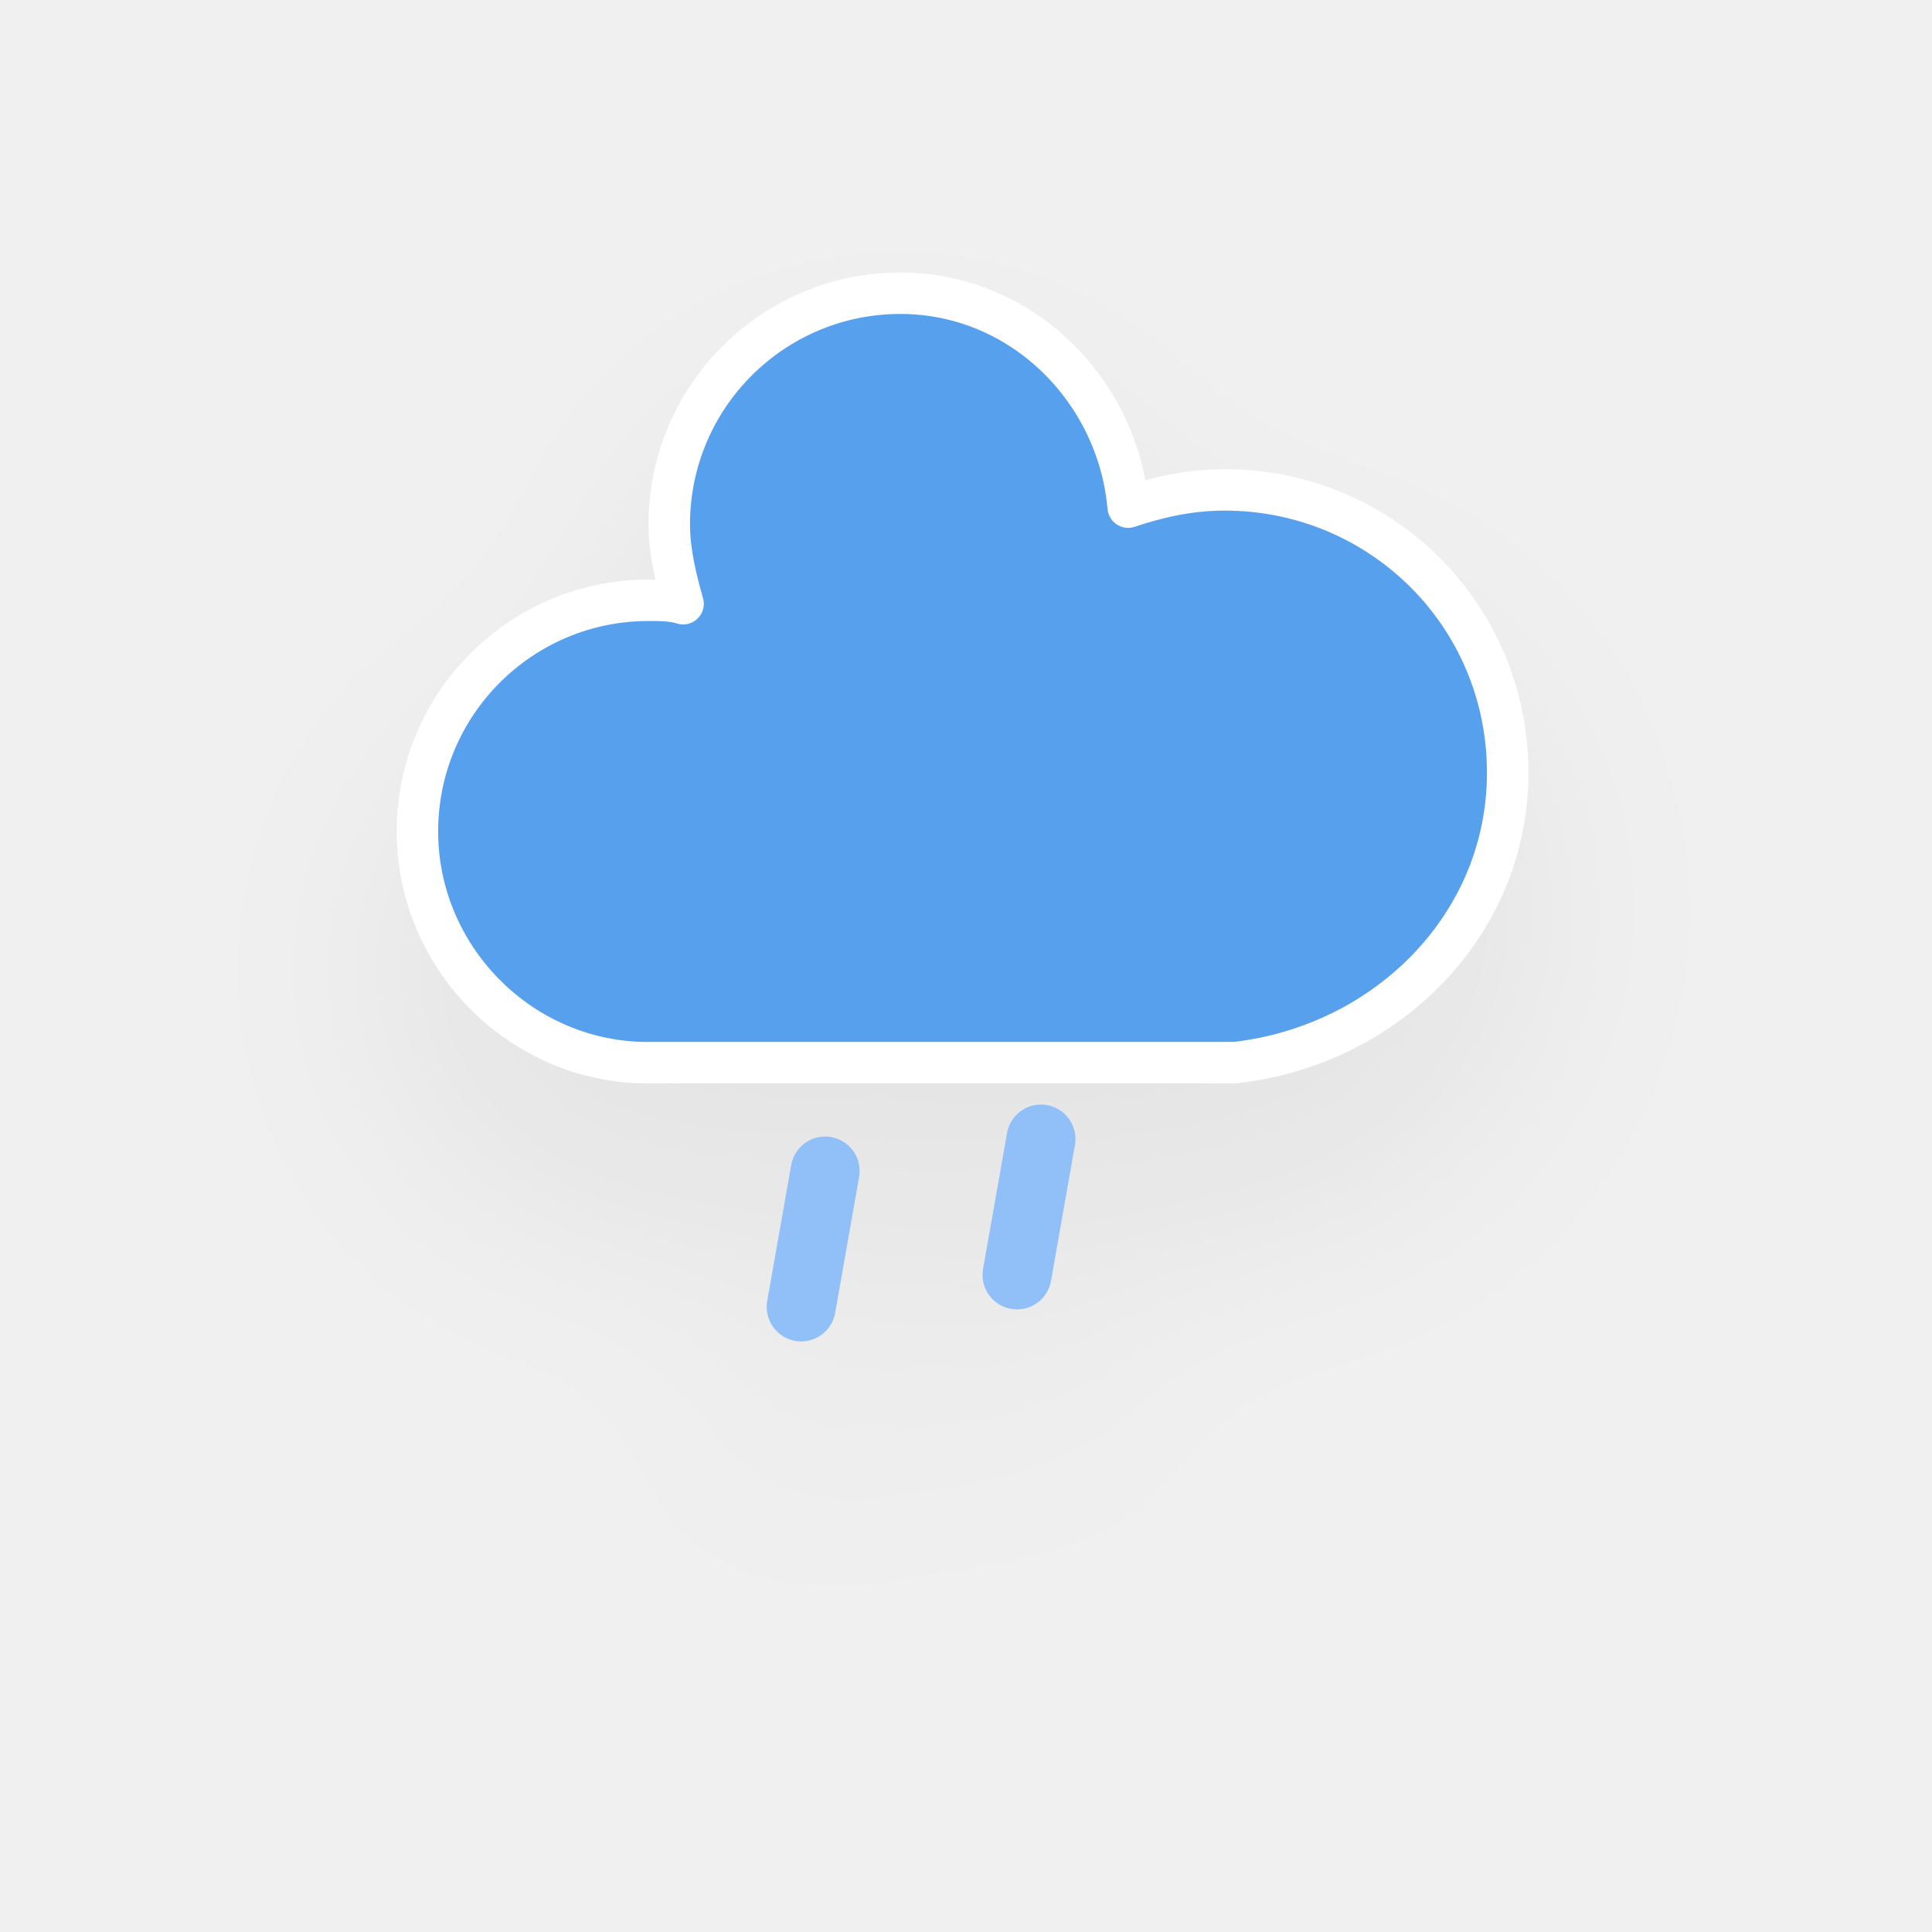
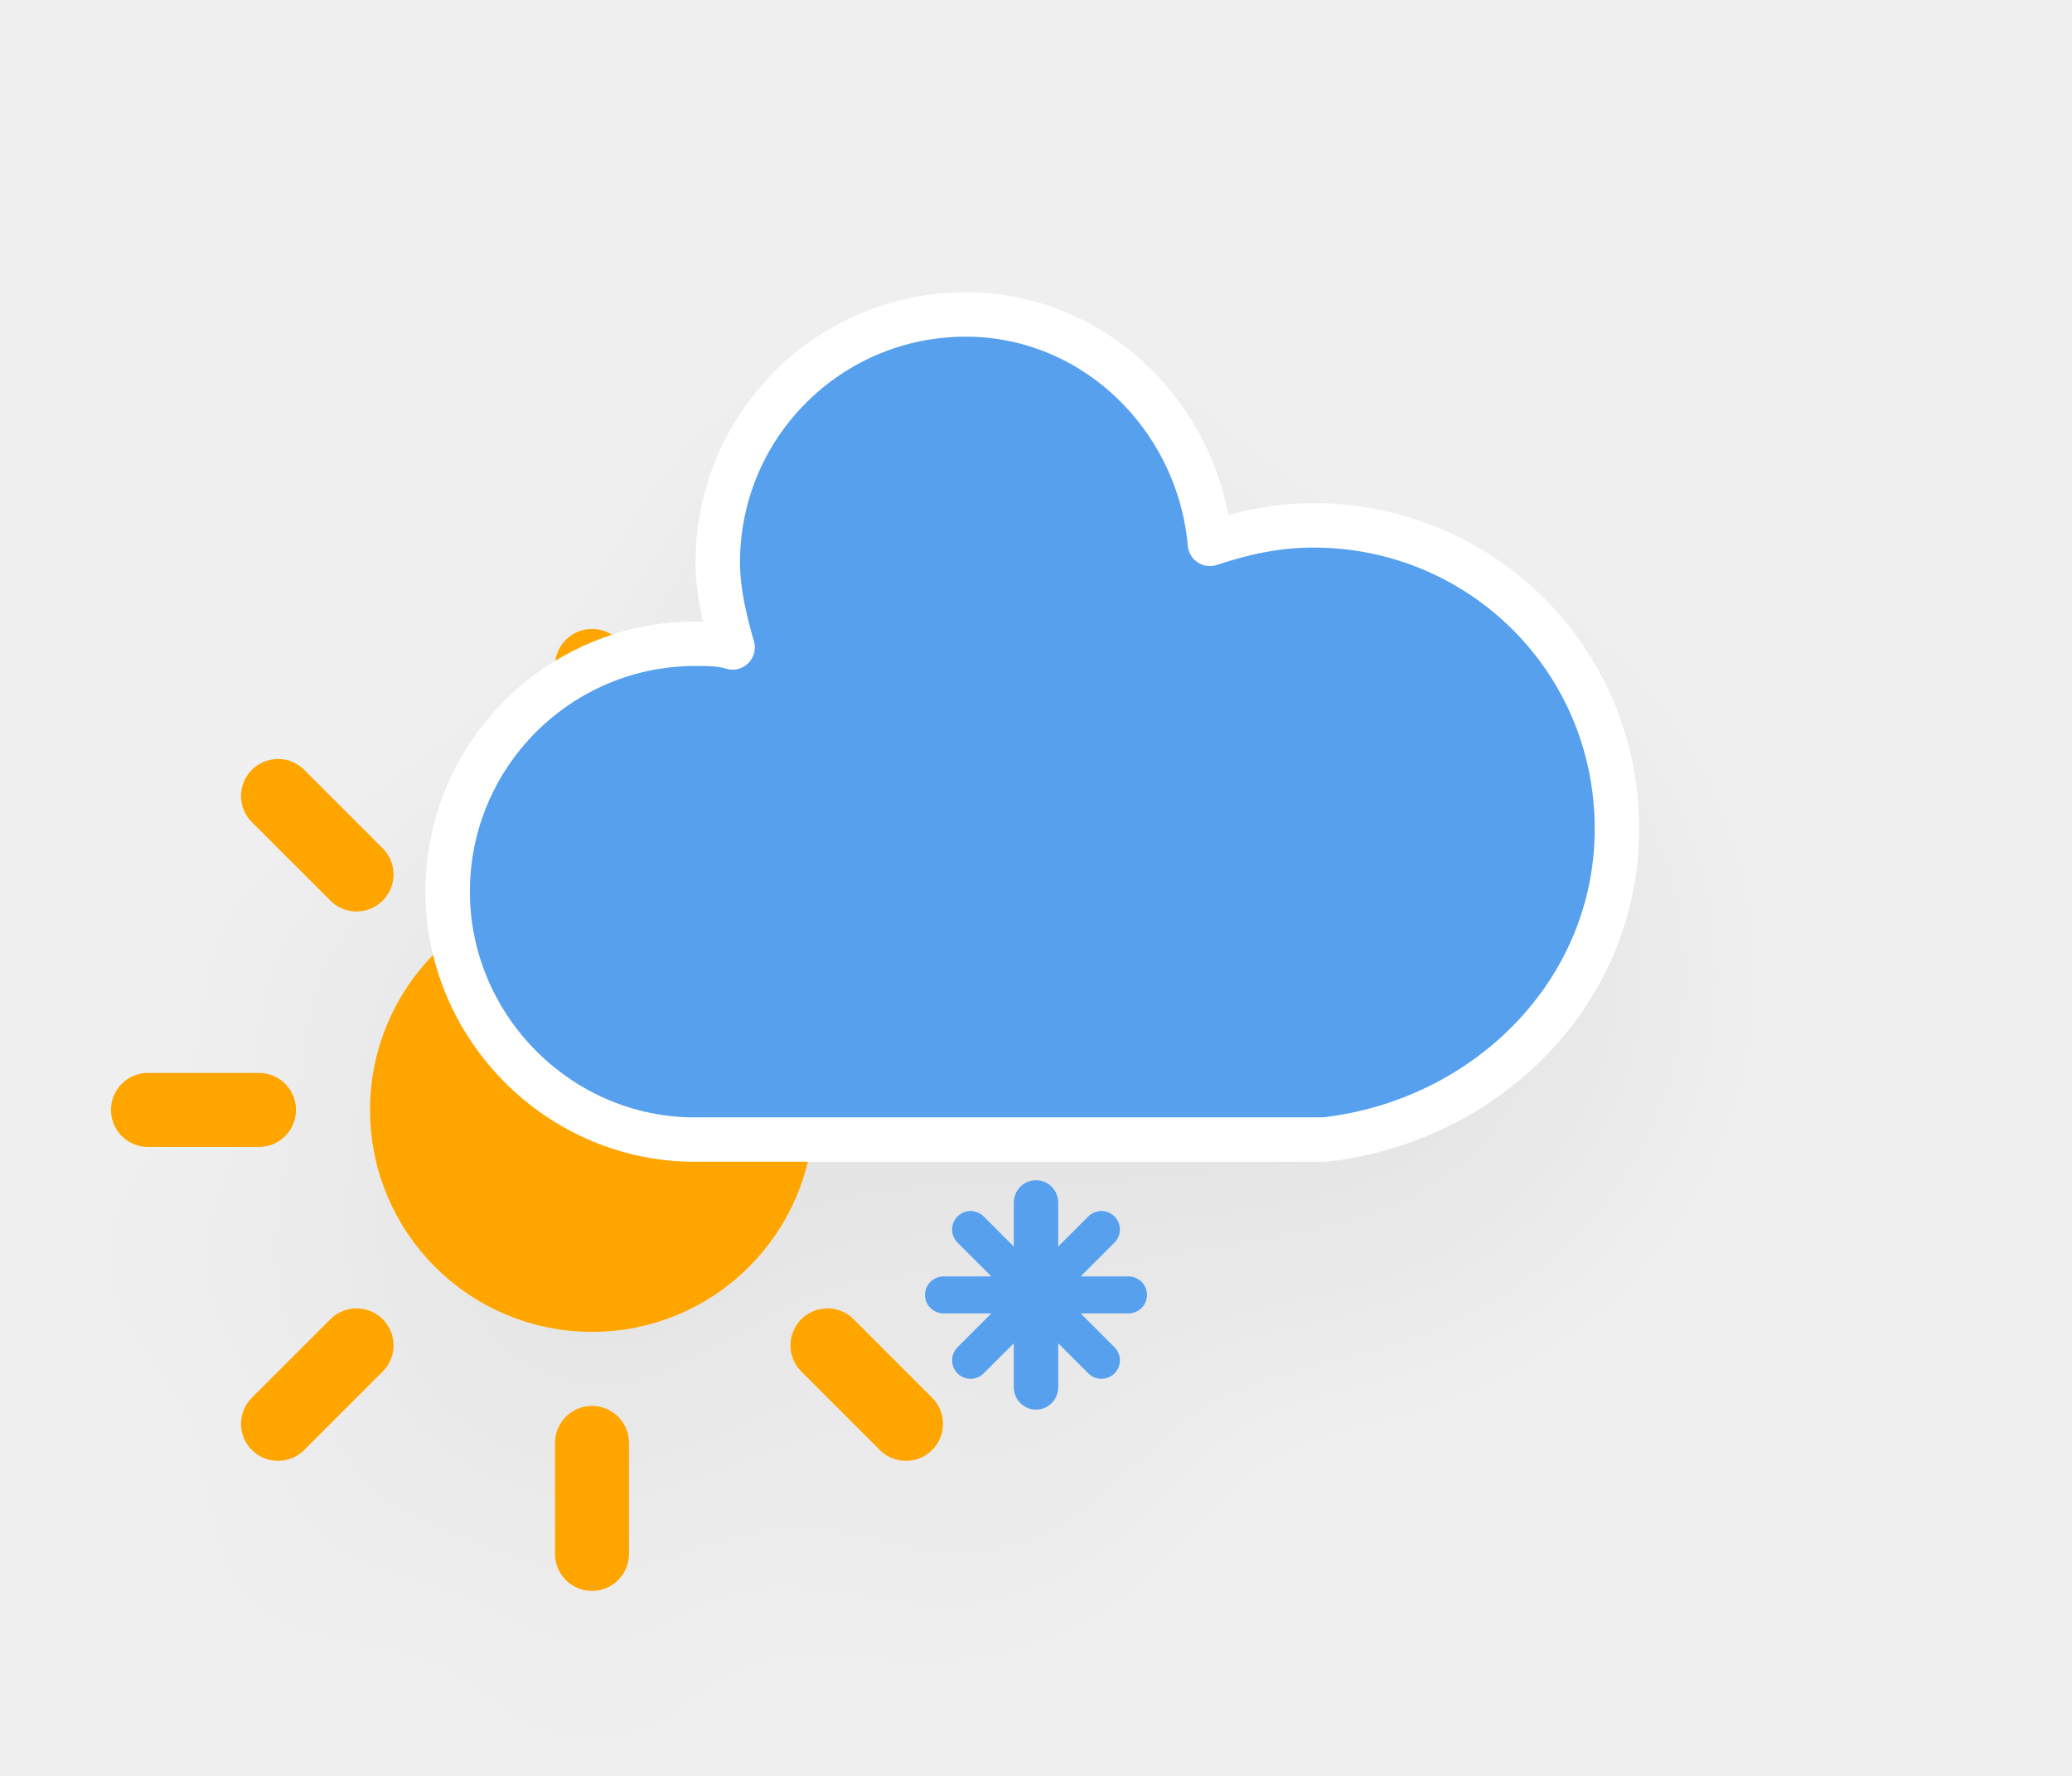
- <svg xmlns="http://www.w3.org/2000/svg" width="56" height="56" version="1.1">
+ <svg xmlns="http://www.w3.org/2000/svg" width="56" height="48" version="1.1">
  <defs>
-     <filter id="blur" x="-.247" y="-.234" width="1.494" height="1.57">
+     <filter id="blur" x="-.207" y="-.231" width="1.403" height="1.563">
      <feGaussianBlur in="SourceAlpha" stdDeviation="3" />
      <feOffset dx="0" dy="4" result="offsetblur" />
      <feComponentTransfer>
        <feFuncA slope="0.05" type="linear" />
      </feComponentTransfer>
      <feMerge>
        <feMergeNode />
        <feMergeNode in="SourceGraphic" />
      </feMerge>
    </filter>
    <style type="text/css">
      
      /*
- ** RAIN
- */
-       @keyframes am-weather-rain {
-         0% {
-           stroke-dashoffset: 0;
-         }
- 
-         100% {
-           stroke-dashoffset: -100;
-         }
-       }
- 
-       .am-weather-rain-1 {
-         -webkit-animation-name: am-weather-rain;
-         -moz-animation-name: am-weather-rain;
-         -ms-animation-name: am-weather-rain;
-         animation-name: am-weather-rain;
-         -webkit-animation-duration: 8s;
-         -moz-animation-duration: 8s;
-         -ms-animation-duration: 8s;
-         animation-duration: 8s;
-         -webkit-animation-timing-function: linear;
-         -moz-animation-timing-function: linear;
-         -ms-animation-timing-function: linear;
-         animation-timing-function: linear;
-         -webkit-animation-iteration-count: infinite;
-         -moz-animation-iteration-count: infinite;
-         -ms-animation-iteration-count: infinite;
-         animation-iteration-count: infinite;
-       }
- 
-       .am-weather-rain-2 {
-         -webkit-animation-name: am-weather-rain;
-         -moz-animation-name: am-weather-rain;
-         -ms-animation-name: am-weather-rain;
-         animation-name: am-weather-rain;
-         -webkit-animation-delay: 0.25s;
-         -moz-animation-delay: 0.25s;
-         -ms-animation-delay: 0.25s;
-         animation-delay: 0.25s;
-         -webkit-animation-duration: 8s;
-         -moz-animation-duration: 8s;
-         -ms-animation-duration: 8s;
-         animation-duration: 8s;
-         -webkit-animation-timing-function: linear;
-         -moz-animation-timing-function: linear;
-         -ms-animation-timing-function: linear;
-         animation-timing-function: linear;
-         -webkit-animation-iteration-count: infinite;
-         -moz-animation-iteration-count: infinite;
-         -ms-animation-iteration-count: infinite;
-         animation-iteration-count: infinite;
-       }
- 
-       /*
** CLOUDS
*/
      @keyframes am-weather-cloud-2 {
        0% {
          -webkit-transform: translate(0px, 0px);
          -moz-transform: translate(0px, 0px);
          -ms-transform: translate(0px, 0px);
          transform: translate(0px, 0px);
        }

        50% {
          -webkit-transform: translate(2px, 0px);
          -moz-transform: translate(2px, 0px);
          -ms-transform: translate(2px, 0px);
          transform: translate(2px, 0px);
        }

        100% {
          -webkit-transform: translate(0px, 0px);
          -moz-transform: translate(0px, 0px);
          -ms-transform: translate(0px, 0px);
          transform: translate(0px, 0px);
        }
      }

      .am-weather-cloud-2 {
        -webkit-animation-name: am-weather-cloud-2;
        -moz-animation-name: am-weather-cloud-2;
        animation-name: am-weather-cloud-2;
        -webkit-animation-duration: 3s;
        -moz-animation-duration: 3s;
        animation-duration: 3s;
        -webkit-animation-timing-function: linear;
        -moz-animation-timing-function: linear;
        animation-timing-function: linear;
        -webkit-animation-iteration-count: infinite;
        -moz-animation-iteration-count: infinite;
        animation-iteration-count: infinite;
      }
+ 
+       /*
+ ** SUN
+ */
+       @keyframes am-weather-sun {
+         0% {
+           -webkit-transform: rotate(0deg);
+           -moz-transform: rotate(0deg);
+           -ms-transform: rotate(0deg);
+           transform: rotate(0deg);
+         }
+ 
+         100% {
+           -webkit-transform: rotate(360deg);
+           -moz-transform: rotate(360deg);
+           -ms-transform: rotate(360deg);
+           transform: rotate(360deg);
+         }
+       }
+ 
+       .am-weather-sun {
+         -webkit-animation-name: am-weather-sun;
+         -moz-animation-name: am-weather-sun;
+         -ms-animation-name: am-weather-sun;
+         animation-name: am-weather-sun;
+         -webkit-animation-duration: 9s;
+         -moz-animation-duration: 9s;
+         -ms-animation-duration: 9s;
+         animation-duration: 9s;
+         -webkit-animation-timing-function: linear;
+         -moz-animation-timing-function: linear;
+         -ms-animation-timing-function: linear;
+         animation-timing-function: linear;
+         -webkit-animation-iteration-count: infinite;
+         -moz-animation-iteration-count: infinite;
+         -ms-animation-iteration-count: infinite;
+         animation-iteration-count: infinite;
+       }
+ 
+       @keyframes am-weather-sun-shiny {
+         0% {
+           stroke-dasharray: 3px 10px;
+           stroke-dashoffset: 0px;
+         }
+ 
+         50% {
+           stroke-dasharray: 0.1px 10px;
+           stroke-dashoffset: -1px;
+         }
+ 
+         100% {
+           stroke-dasharray: 3px 10px;
+           stroke-dashoffset: 0px;
+         }
+       }
+ 
+       .am-weather-sun-shiny line {
+         -webkit-animation-name: am-weather-sun-shiny;
+         -moz-animation-name: am-weather-sun-shiny;
+         -ms-animation-name: am-weather-sun-shiny;
+         animation-name: am-weather-sun-shiny;
+         -webkit-animation-duration: 2s;
+         -moz-animation-duration: 2s;
+         -ms-animation-duration: 2s;
+         animation-duration: 2s;
+         -webkit-animation-timing-function: linear;
+         -moz-animation-timing-function: linear;
+         -ms-animation-timing-function: linear;
+         animation-timing-function: linear;
+         -webkit-animation-iteration-count: infinite;
+         -moz-animation-iteration-count: infinite;
+         -ms-animation-iteration-count: infinite;
+         animation-iteration-count: infinite;
+       }
+ 
+       /*
+ ** SNOW
+ */
+       @keyframes am-weather-snow {
+         0% {
+           -webkit-transform: translateX(0) translateY(0);
+           -moz-transform: translateX(0) translateY(0);
+           -ms-transform: translateX(0) translateY(0);
+           transform: translateX(0) translateY(0);
+         }
+ 
+         33.33% {
+           -webkit-transform: translateX(-1.2px) translateY(2px);
+           -moz-transform: translateX(-1.2px) translateY(2px);
+           -ms-transform: translateX(-1.2px) translateY(2px);
+           transform: translateX(-1.2px) translateY(2px);
+         }
+ 
+         66.66% {
+           -webkit-transform: translateX(1.4px) translateY(4px);
+           -moz-transform: translateX(1.4px) translateY(4px);
+           -ms-transform: translateX(1.4px) translateY(4px);
+           transform: translateX(1.4px) translateY(4px);
+           opacity: 1;
+         }
+ 
+         100% {
+           -webkit-transform: translateX(-1.6px) translateY(6px);
+           -moz-transform: translateX(-1.6px) translateY(6px);
+           -ms-transform: translateX(-1.6px) translateY(6px);
+           transform: translateX(-1.6px) translateY(6px);
+           opacity: 0;
+         }
+       }
+ 
+       .am-weather-snow-1 {
+         -webkit-animation-name: am-weather-snow;
+         -moz-animation-name: am-weather-snow;
+         -ms-animation-name: am-weather-snow;
+         animation-name: am-weather-snow;
+         -webkit-animation-duration: 2s;
+         -moz-animation-duration: 2s;
+         -ms-animation-duration: 2s;
+         animation-duration: 2s;
+         -webkit-animation-timing-function: linear;
+         -moz-animation-timing-function: linear;
+         -ms-animation-timing-function: linear;
+         animation-timing-function: linear;
+         -webkit-animation-iteration-count: infinite;
+         -moz-animation-iteration-count: infinite;
+         -ms-animation-iteration-count: infinite;
+         animation-iteration-count: infinite;
+       }
      
    </style>
  </defs>
  <g transform="translate(16,-2)" filter="url(#blur)">
+     <g transform="translate(0,16)">
+       <g class="am-weather-sun" transform="translate(0,16)" style="-moz-animation-duration:9s;-moz-animation-iteration-count:infinite;-moz-animation-name:am-weather-sun;-moz-animation-timing-function:linear;-ms-animation-duration:9s;-ms-animation-iteration-count:infinite;-ms-animation-name:am-weather-sun;-ms-animation-timing-function:linear;-webkit-animation-duration:9s;-webkit-animation-iteration-count:infinite;-webkit-animation-name:am-weather-sun;-webkit-animation-timing-function:linear">
+         <line transform="translate(0,9)" y2="3" fill="none" stroke="#ffa500" stroke-linecap="round" stroke-width="2" />
+         <g transform="rotate(45)">
+           <line transform="translate(0,9)" y2="3" fill="none" stroke="#ffa500" stroke-linecap="round" stroke-width="2" />
+         </g>
+         <g transform="rotate(90)">
+           <line transform="translate(0,9)" y2="3" fill="none" stroke="#ffa500" stroke-linecap="round" stroke-width="2" />
+         </g>
+         <g transform="rotate(135)">
+           <line transform="translate(0,9)" y2="3" fill="none" stroke="#ffa500" stroke-linecap="round" stroke-width="2" />
+         </g>
+         <g transform="scale(-1)">
+           <line transform="translate(0,9)" y2="3" fill="none" stroke="#ffa500" stroke-linecap="round" stroke-width="2" />
+         </g>
+         <g transform="rotate(225)">
+           <line transform="translate(0,9)" y2="3" fill="none" stroke="#ffa500" stroke-linecap="round" stroke-width="2" />
+         </g>
+         <g transform="rotate(-90)">
+           <line transform="translate(0,9)" y2="3" fill="none" stroke="#ffa500" stroke-linecap="round" stroke-width="2" />
+         </g>
+         <g transform="rotate(-45)">
+           <line transform="translate(0,9)" y2="3" fill="none" stroke="#ffa500" stroke-linecap="round" stroke-width="2" />
+         </g>
+         <circle r="5" fill="#ffa500" stroke="#ffa500" stroke-width="2" />
+       </g>
+     </g>
    <g class="am-weather-cloud-3" style="-moz-animation-duration:3s;-moz-animation-iteration-count:infinite;-moz-animation-name:am-weather-cloud-2;-moz-animation-timing-function:linear;-webkit-animation-duration:3s;-webkit-animation-iteration-count:infinite;-webkit-animation-name:am-weather-cloud-2;-webkit-animation-timing-function:linear">
      <path transform="translate(-20,-11)" d="m47.7 35.4c0-4.6-3.7-8.2-8.2-8.2-1 0-1.9 0.2-2.8 0.5-0.3-3.4-3.1-6.2-6.6-6.2-3.7 0-6.7 3-6.7 6.7 0 0.8 0.2 1.6 0.4 2.3-0.3-0.1-0.7-0.1-1-0.1-3.7 0-6.7 3-6.7 6.7 0 3.6 2.9 6.6 6.5 6.7h17.2c4.4-0.5 7.9-4 7.9-8.4z" fill="#57a0ee" stroke="#fff" stroke-linejoin="round" stroke-width="1.2" />
    </g>
-     <g transform="translate(-20,-10) rotate(10,-245.89,217.31)" fill="none" stroke="#91c0f8" stroke-dasharray="4, 7" stroke-linecap="round" stroke-width="2">
-       <line class="am-weather-rain-1" transform="translate(-6,1)" y2="8" style="-moz-animation-duration:8s;-moz-animation-iteration-count:infinite;-moz-animation-name:am-weather-rain;-moz-animation-timing-function:linear;-ms-animation-duration:8s;-ms-animation-iteration-count:infinite;-ms-animation-name:am-weather-rain;-ms-animation-timing-function:linear;-webkit-animation-duration:8s;-webkit-animation-iteration-count:infinite;-webkit-animation-name:am-weather-rain;-webkit-animation-timing-function:linear" />
-       <line class="am-weather-rain-2" transform="translate(0,-1)" y2="8" style="-moz-animation-delay:0.25s;-moz-animation-duration:8s;-moz-animation-iteration-count:infinite;-moz-animation-name:am-weather-rain;-moz-animation-timing-function:linear;-ms-animation-delay:0.25s;-ms-animation-duration:8s;-ms-animation-iteration-count:infinite;-ms-animation-name:am-weather-rain;-ms-animation-timing-function:linear;-webkit-animation-delay:0.25s;-webkit-animation-duration:8s;-webkit-animation-iteration-count:infinite;-webkit-animation-name:am-weather-rain;-webkit-animation-timing-function:linear" />
+     <g class="am-weather-snow-1" style="-moz-animation-duration:2s;-moz-animation-iteration-count:infinite;-moz-animation-name:am-weather-snow;-moz-animation-timing-function:linear;-ms-animation-duration:2s;-ms-animation-iteration-count:infinite;-ms-animation-name:am-weather-snow;-ms-animation-timing-function:linear;-webkit-animation-duration:2s;-webkit-animation-iteration-count:infinite;-webkit-animation-name:am-weather-snow;-webkit-animation-timing-function:linear">
+       <g transform="translate(12,28)" fill="none" stroke="#57a0ee" stroke-linecap="round">
+         <line transform="translate(0,9)" y1="-2.5" y2="2.5" stroke-width="1.2" />
+         <line transform="rotate(45,-10.864,4.5)" y1="-2.5" y2="2.5" />
+         <line transform="rotate(90,-4.5,4.5)" y1="-2.5" y2="2.5" />
+         <line transform="rotate(135,-1.864,4.5)" y1="-2.5" y2="2.5" />
+       </g>
    </g>
  </g>
</svg>
